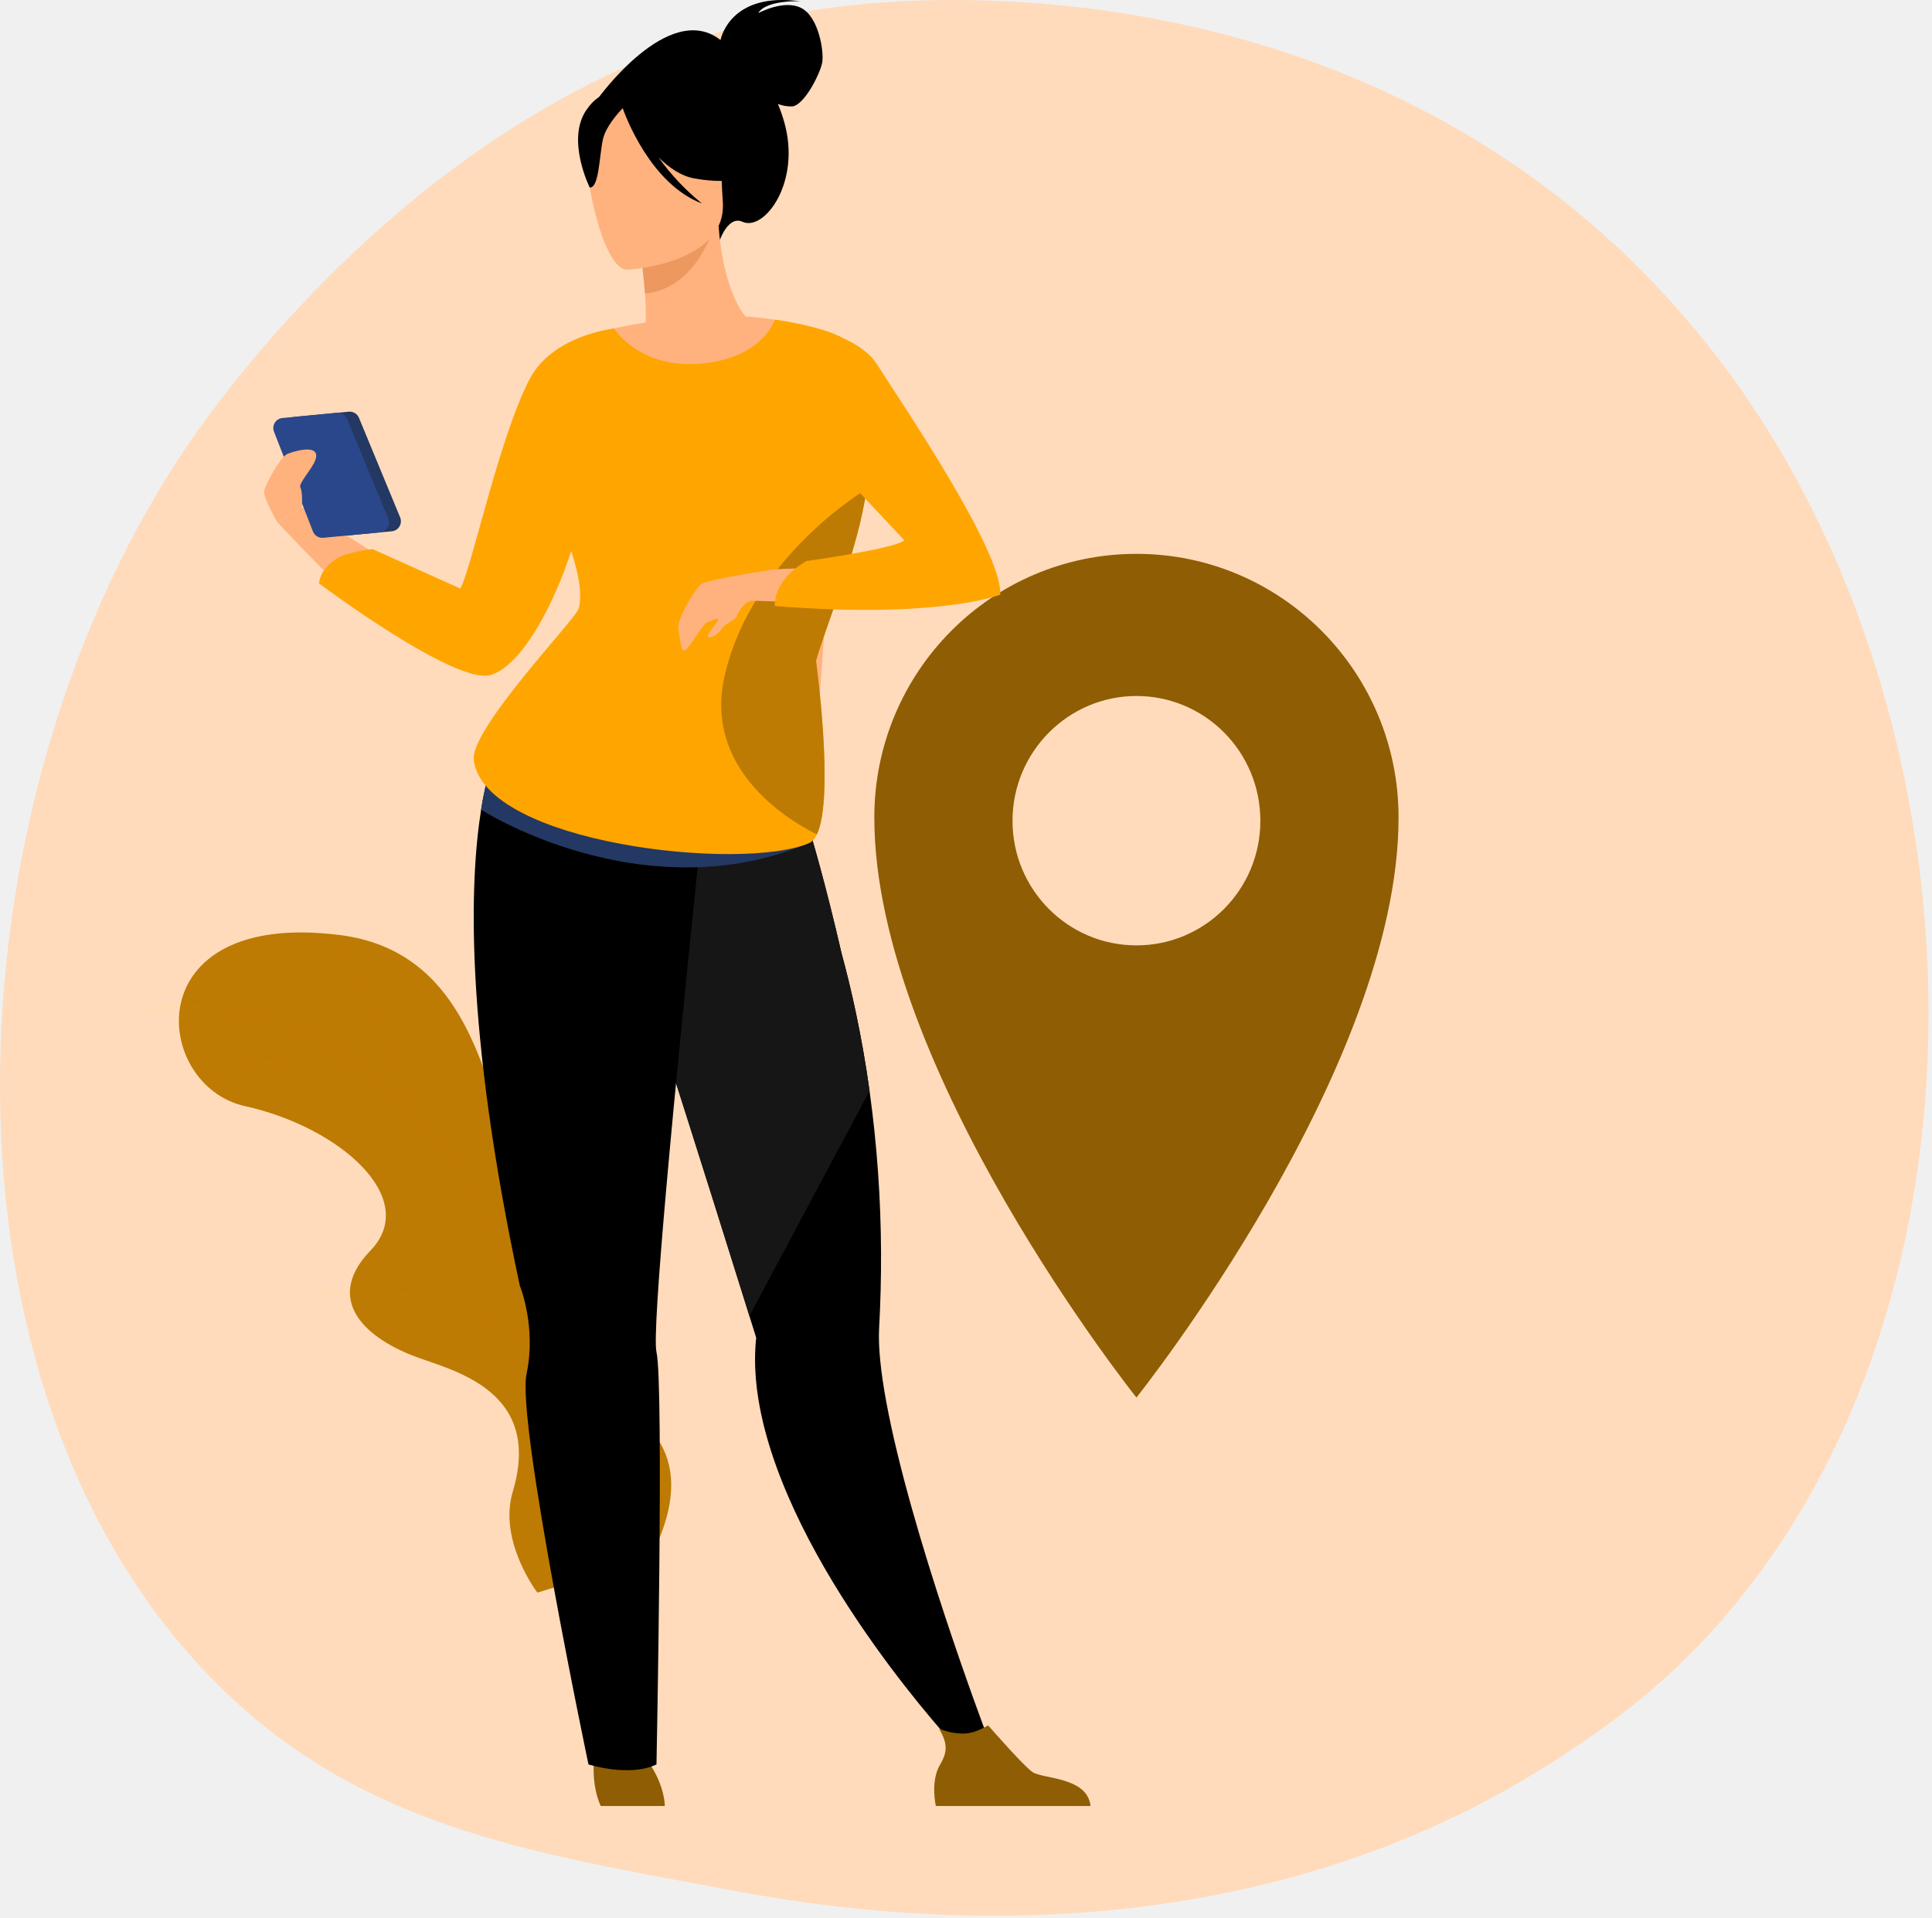
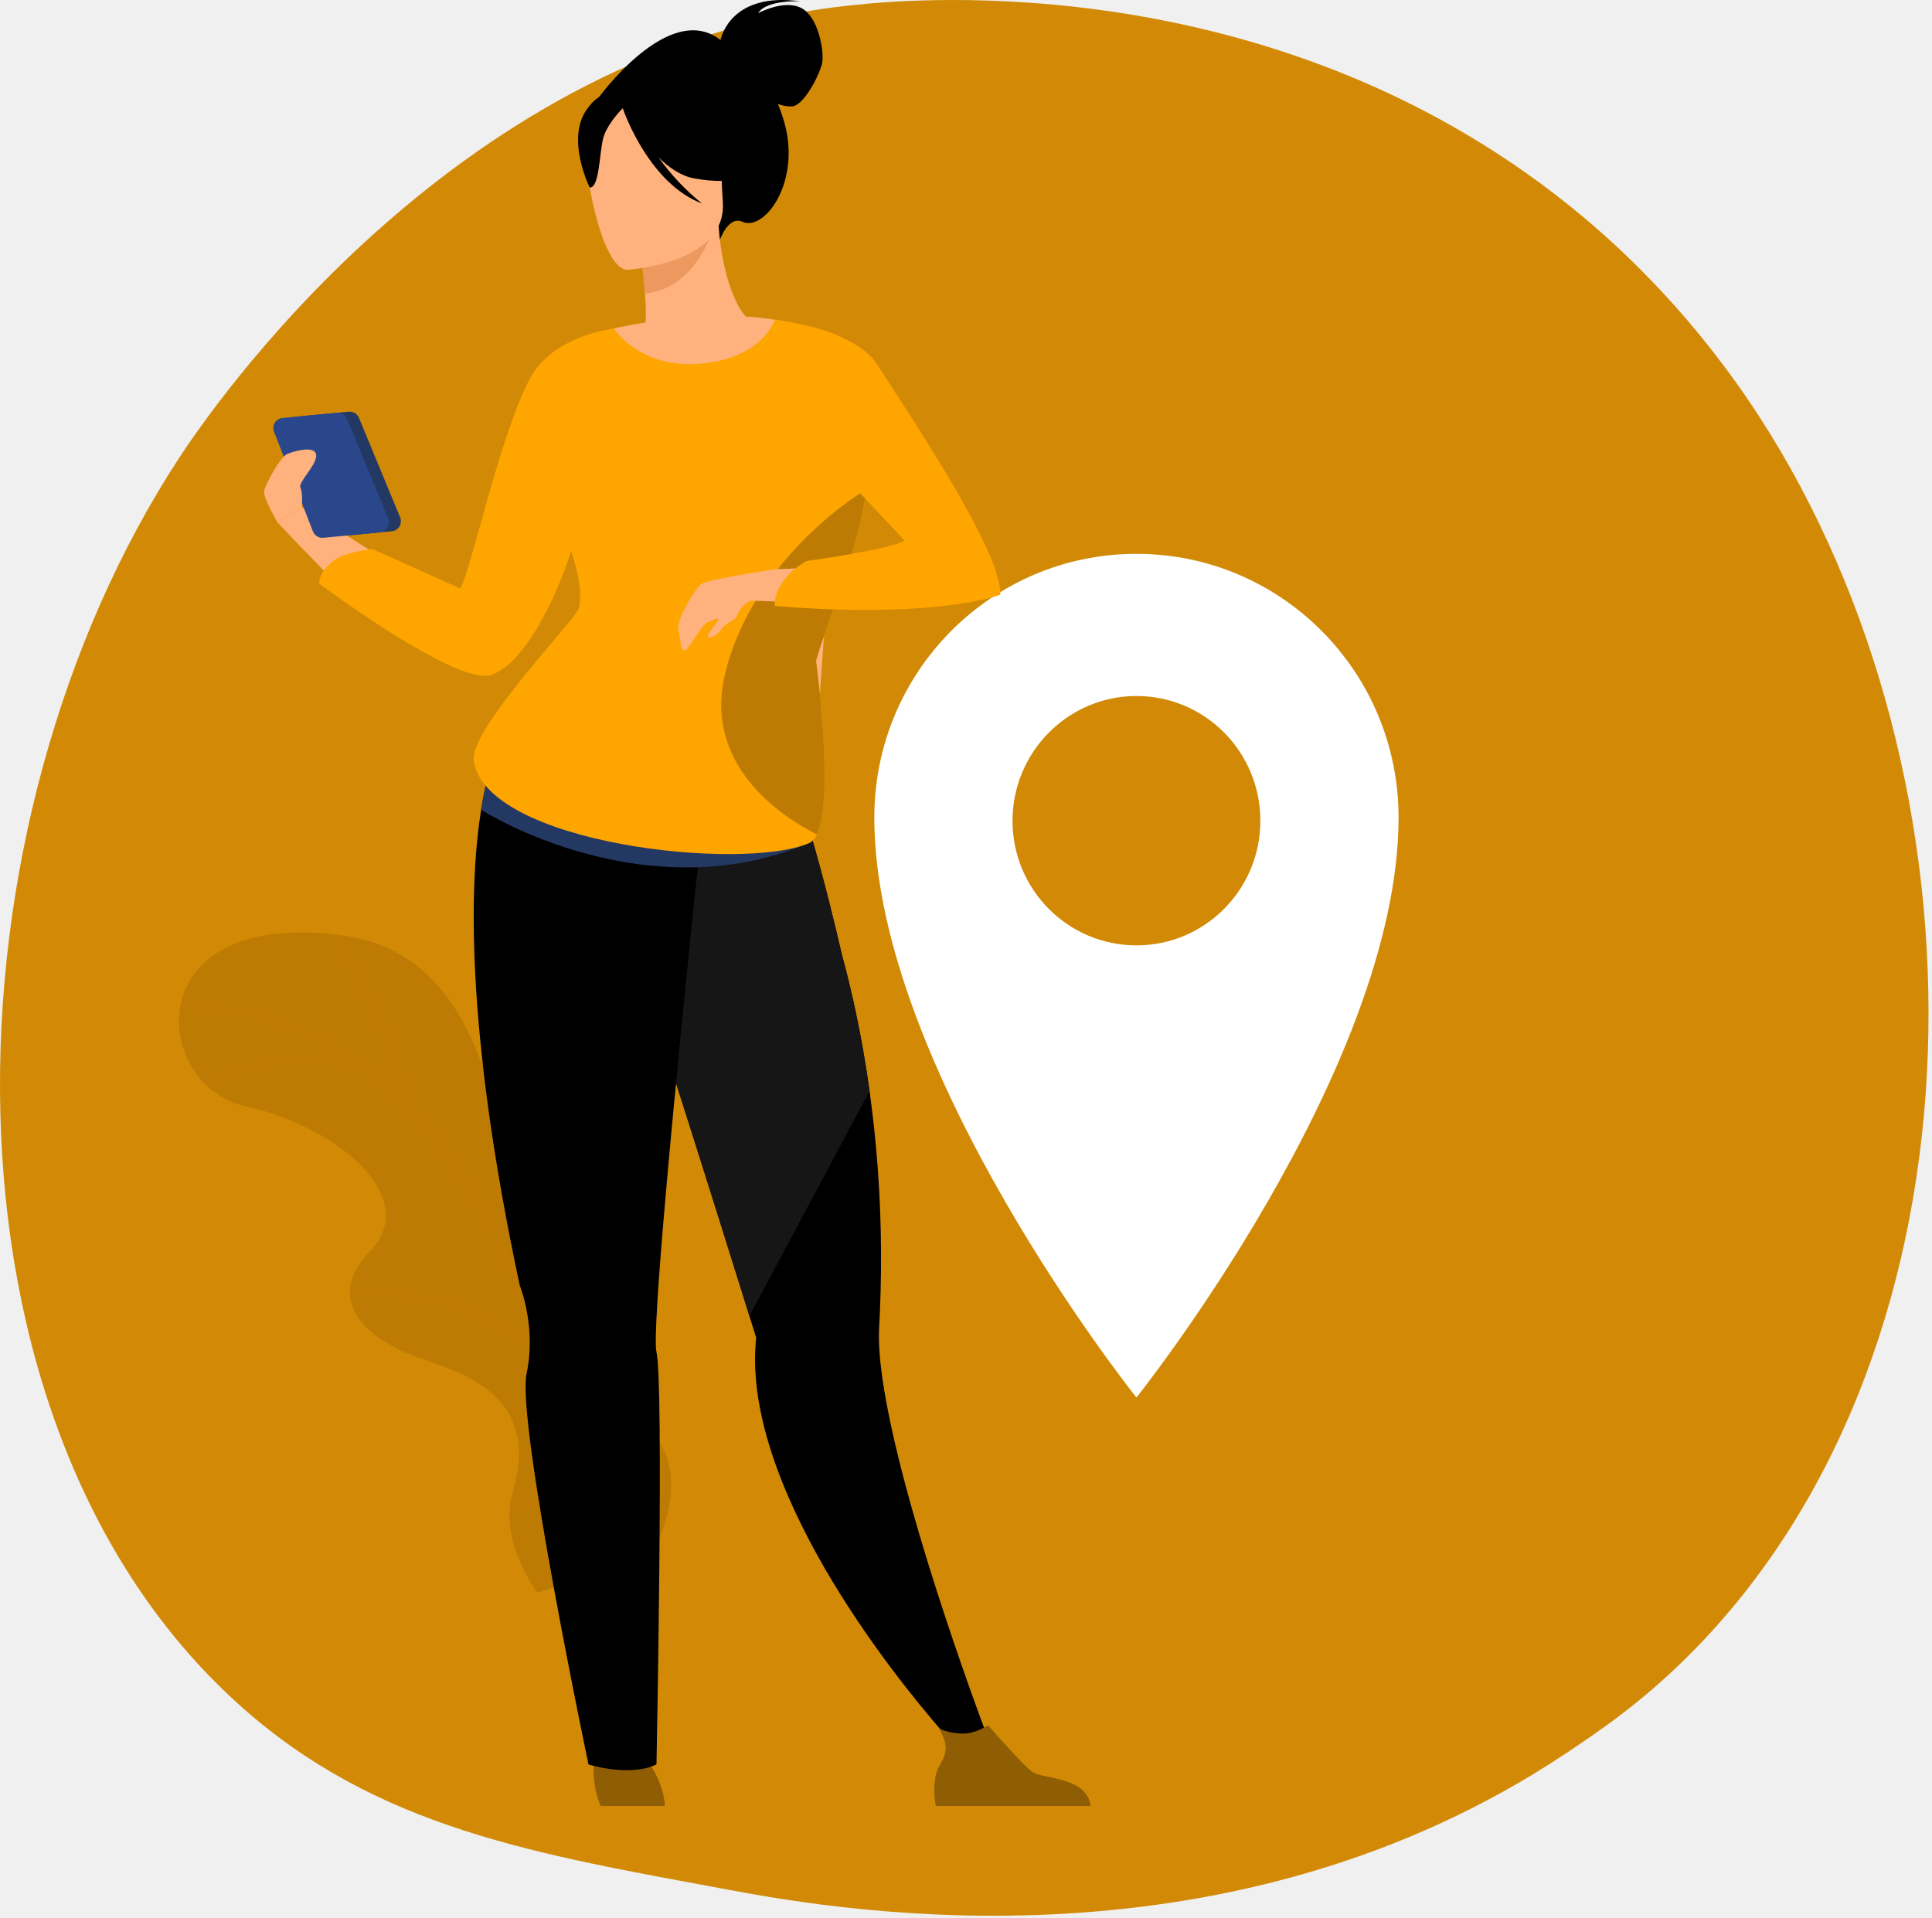
<svg xmlns="http://www.w3.org/2000/svg" width="132" height="131" viewBox="0 0 132 131" fill="none">
-   <path d="M115.909 112.573C112.479 116.108 109.41 118.185 107.061 119.754C84.146 135.051 57.953 130.642 49.854 129.135C36.788 126.704 25.759 124.988 16.283 116.429C-5.25 96.978 -4.203 56.404 12.251 31.269C14.202 28.289 30.631 3.942 56.881 0.511C57.523 0.427 58.002 0.379 58.422 0.335C62.483 -0.095 87.647 -2.364 108.166 14.823C111.103 17.284 115.83 21.721 120.214 28.49C136.241 53.238 136.292 91.567 115.909 112.573Z" fill="#FFDBBB" />
-   <path d="M44.461 106.393L36.719 108.819C36.719 108.819 34.017 105.305 35.036 101.909C37.114 94.979 30.899 93.642 28.379 92.693C24.579 91.262 22.268 88.599 25.31 85.448C28.751 81.883 23.203 77.003 16.733 75.576C10.402 74.179 9.232 62.121 23.212 63.886C31.561 64.94 32.844 73.038 34.465 76.974C36.085 80.909 42.208 79.358 41.698 84.946C41.262 89.719 38.884 93.844 42.345 95.947C45.806 98.05 47.09 101.222 44.461 106.393Z" fill="#bd7b04" />
-   <g style="mix-blend-mode:soft-light" opacity="0.5">
+   <g clip-path="url(#clip0_1373_51)">
+     <path d="M115.909 112.573C112.479 116.108 109.41 118.185 107.061 119.754C84.146 135.051 57.953 130.642 49.854 129.135C36.788 126.704 25.759 124.988 16.283 116.429C-5.25 96.978 -4.203 56.404 12.251 31.269C14.202 28.289 30.631 3.942 56.881 0.511C57.523 0.427 58.002 0.379 58.422 0.335C62.483 -0.095 87.647 -2.364 108.166 14.823C111.103 17.284 115.83 21.721 120.214 28.49C136.241 53.238 136.292 91.567 115.909 112.573Z" fill="#D28A06" />
+     <path d="M44.461 106.393L36.719 108.819C36.719 108.819 34.017 105.305 35.036 101.909C37.114 94.979 30.899 93.642 28.379 92.693C24.579 91.262 22.268 88.599 25.31 85.448C28.751 81.883 23.203 77.003 16.733 75.576C10.402 74.179 9.232 62.121 23.212 63.886C31.561 64.94 32.844 73.038 34.465 76.974C36.085 80.909 42.208 79.358 41.698 84.946C41.262 89.719 38.884 93.844 42.345 95.947C45.806 98.05 47.09 101.222 44.461 106.393Z" fill="#BD7B04" />
    <g style="mix-blend-mode:soft-light" opacity="0.5">
-       <path d="M41.335 108.161L41.165 108.182C41.153 108.077 39.817 97.543 35.344 87.499C31.223 78.246 23.519 67.528 10.215 69.013L10.196 68.843C16.118 68.182 21.442 69.842 26.02 73.777C29.677 76.921 32.867 81.515 35.502 87.433C39.985 97.499 41.322 108.056 41.335 108.161Z" fill="#bd7b04" />
+       <g style="mix-blend-mode:soft-light" opacity="0.5">
+         <path d="M41.335 108.161L41.165 108.182C41.153 108.077 39.817 97.543 35.344 87.499C31.223 78.246 23.519 67.528 10.215 69.013L10.196 68.843C16.118 68.182 21.442 69.842 26.02 73.777C29.677 76.921 32.867 81.515 35.502 87.433C39.985 97.499 41.322 108.056 41.335 108.161Z" fill="#BD7B04" />
+       </g>
+       <g style="mix-blend-mode:soft-light" opacity="0.5">
+         <path d="M27.862 75.504L27.693 75.535C26.673 69.928 22.214 62.906 22.169 62.836L22.313 62.744C22.358 62.814 26.836 69.864 27.862 75.504Z" fill="#BD7B04" />
+       </g>
+       <g style="mix-blend-mode:soft-light" opacity="0.5">
+         <path d="M24.74 72.966C18.164 71.263 13.54 74.518 13.494 74.551L13.394 74.412C13.44 74.378 18.126 71.076 24.783 72.8L24.74 72.966Z" fill="#BD7B04" />
+       </g>
+       <g style="mix-blend-mode:soft-light" opacity="0.5">
+         <path d="M37.91 94.224C33.668 87.094 22.596 88.488 22.49 88.511L22.443 88.346C22.546 88.314 33.778 86.943 38.058 94.137L37.91 94.224Z" fill="#BD7B04" />
+       </g>
+       <g style="mix-blend-mode:soft-light" opacity="0.5">
+         <path d="M36.938 90.944L36.767 90.961C36.246 85.693 40.545 80.608 40.589 80.557L40.719 80.668C40.676 80.718 36.423 85.749 36.938 90.944Z" fill="#BD7B04" />
+       </g>
+       <g style="mix-blend-mode:soft-light" opacity="0.5">
+         <path d="M40.919 106.529C39.743 103.604 34.717 102.572 34.666 102.562L34.7 102.394C34.91 102.436 39.867 103.454 41.078 106.465L40.919 106.529Z" fill="#BD7B04" />
+       </g>
+       <g style="mix-blend-mode:soft-light" opacity="0.5">
+         <path d="M40.636 104.03L40.467 104.053C40.132 101.583 42.857 97.862 43.753 96.638C43.88 96.466 43.989 96.316 44.003 96.286L44.159 96.356C44.14 96.4 44.067 96.499 43.891 96.74C43.005 97.949 40.311 101.629 40.636 104.03Z" fill="#BD7B04" />
+       </g>
    </g>
-     <g style="mix-blend-mode:soft-light" opacity="0.5">
-       <path d="M27.862 75.504L27.693 75.535C26.673 69.928 22.214 62.906 22.169 62.836L22.313 62.744C22.358 62.814 26.836 69.864 27.862 75.504Z" fill="#bd7b04" />
-     </g>
-     <g style="mix-blend-mode:soft-light" opacity="0.5">
-       <path d="M24.74 72.966C18.164 71.263 13.54 74.518 13.494 74.551L13.394 74.412C13.44 74.378 18.126 71.076 24.783 72.8L24.74 72.966Z" fill="#bd7b04" />
-     </g>
-     <g style="mix-blend-mode:soft-light" opacity="0.5">
-       <path d="M37.91 94.224C33.668 87.094 22.596 88.488 22.49 88.511L22.443 88.346C22.546 88.314 33.778 86.943 38.058 94.137L37.91 94.224Z" fill="#bd7b04" />
-     </g>
-     <g style="mix-blend-mode:soft-light" opacity="0.5">
-       <path d="M36.938 90.944L36.767 90.961C36.246 85.693 40.545 80.608 40.589 80.557L40.719 80.668C40.676 80.718 36.423 85.749 36.938 90.944Z" fill="#bd7b04" />
-     </g>
-     <g style="mix-blend-mode:soft-light" opacity="0.5">
-       <path d="M40.919 106.529C39.743 103.604 34.717 102.572 34.666 102.562L34.7 102.394C34.91 102.436 39.867 103.454 41.078 106.465L40.919 106.529Z" fill="#bd7b04" />
-     </g>
-     <g style="mix-blend-mode:soft-light" opacity="0.5">
-       <path d="M40.636 104.03L40.467 104.053C40.132 101.583 42.857 97.862 43.753 96.638C43.88 96.466 43.989 96.316 44.003 96.286L44.159 96.356C44.14 96.4 44.068 96.499 43.891 96.74C43.006 97.949 40.311 101.629 40.636 104.03Z" fill="#bd7b04" />
-     </g>
+     <path d="M77.645 37.842C67.752 37.842 59.736 45.904 59.736 55.856C59.736 73.06 77.645 95.488 77.645 95.488C77.645 95.488 95.554 73.06 95.554 55.856C95.554 45.904 87.538 37.842 77.645 37.842ZM77.645 64.594C72.961 64.594 69.178 60.78 69.178 56.082C69.178 51.383 72.976 47.555 77.645 47.555C82.329 47.555 86.112 51.368 86.112 56.082C86.112 60.78 82.329 64.594 77.645 64.594Z" fill="white" />
+     <path d="M20.103 28.487L23.829 28.129C23.975 28.115 24.121 28.149 24.247 28.224C24.372 28.3 24.47 28.414 24.526 28.55L27.339 35.352C27.38 35.451 27.397 35.559 27.389 35.666C27.381 35.773 27.349 35.877 27.294 35.969C27.238 36.061 27.163 36.139 27.072 36.196C26.982 36.254 26.879 36.289 26.772 36.299L22.895 36.671C22.747 36.685 22.599 36.651 22.472 36.572C22.346 36.494 22.248 36.377 22.193 36.238L19.531 29.421C19.493 29.322 19.478 29.215 19.487 29.11C19.497 29.004 19.53 28.901 19.586 28.811C19.641 28.72 19.717 28.644 19.807 28.587C19.896 28.531 19.998 28.497 20.103 28.487Z" fill="#233862" />
+     <path d="M67.351 118.364L65.374 119.419C65.374 119.419 54.682 108.031 52.112 97.103C51.654 95.152 51.468 93.228 51.665 91.402C51.665 91.402 51.51 90.908 51.237 90.032C51.225 89.994 51.213 89.955 51.201 89.916C51.083 89.532 50.94 89.08 50.781 88.569C50.265 86.917 49.556 84.658 48.748 82.085C46.887 76.165 42.631 62.813 40.812 57.259L53.883 52.508C53.883 52.508 55.368 55.909 57.502 65.153C57.83 66.36 58.159 67.694 58.467 69.148C58.815 70.795 59.141 72.595 59.411 74.54C59.919 78.208 60.181 81.905 60.195 85.608C60.202 87.262 60.162 88.977 60.064 90.747C59.993 92.045 60.185 93.774 60.545 95.741C62.192 104.734 67.351 118.364 67.351 118.364Z" fill="black" />
+     <path d="M74.508 123.396H63.94C63.94 123.396 63.545 121.703 64.239 120.55C64.853 119.531 64.618 118.95 64.163 118.107C64.724 118.351 65.332 118.466 65.943 118.444C66.469 118.413 67.026 118.173 67.514 117.888C67.969 118.409 69.917 120.626 70.525 121.066C71.216 121.564 74.295 121.386 74.508 123.396Z" fill="#8F5D03" />
+     <path d="M59.411 74.54L51.201 89.916C51.083 89.532 50.94 89.08 50.781 88.569C50.265 86.917 49.556 84.658 48.748 82.085C46.887 76.165 42.631 62.813 40.812 57.259L53.883 52.508C53.883 52.508 55.368 55.909 57.502 65.153C57.83 66.36 58.159 67.694 58.467 69.148C58.815 70.794 59.141 72.595 59.411 74.54Z" fill="#161616" />
+     <path d="M23.823 40.632C23.758 40.688 20.626 37.472 18.953 35.69L20.628 34.665L29.776 40.434L23.823 40.632Z" fill="#FFB27D" />
+     <path d="M40.599 120.073C40.599 120.073 40.353 121.875 41.042 123.396H45.421C45.421 123.396 45.453 122.082 44.338 120.435C43.224 118.788 40.599 120.073 40.599 120.073Z" fill="#8F5D03" />
+     <path d="M49.228 2.735C49.287 2.453 50.033 -0.558 54.685 0.091C54.685 0.091 52.364 -0.034 51.797 0.902C51.797 0.902 53.56 -0.068 54.752 0.551C55.943 1.171 56.299 3.519 56.18 4.25C56.062 4.981 54.953 7.211 54.119 7.271C53.788 7.281 53.458 7.223 53.149 7.103C53.316 7.502 53.458 7.91 53.577 8.325C54.763 12.452 52.216 15.837 50.726 15.153C49.77 14.715 49.189 16.382 49.189 16.382L40.828 6.767C40.828 6.767 45.69 -0.038 49.228 2.735Z" fill="black" />
+     <path d="M40.671 28.52C41.762 29.28 43.13 29.907 44.846 30.305C51.282 31.799 53.748 26.335 54.675 22.585C54.002 22.211 53.26 21.982 52.494 21.912C52.029 21.857 51.54 21.82 51.135 21.8C50.412 21.244 49.335 18.968 49.098 15.435L48.795 15.517L43.723 16.911C43.723 16.911 43.955 18.531 44.069 20.062C44.157 21.259 44.171 22.404 43.945 22.684C43.55 22.771 43.312 22.827 43.312 22.827L43.309 22.832C42.251 24.639 41.368 26.544 40.671 28.52Z" fill="#FFB27D" />
+     <path d="M43.722 16.912C43.722 16.912 43.955 18.53 44.068 20.063C46.942 19.773 48.275 17.026 48.794 15.518L43.722 16.912Z" fill="#ED985F" />
+     <path d="M42.864 18.432C42.864 18.432 49.684 18.054 49.384 13.791C49.084 9.528 49.763 6.609 45.396 6.67C41.028 6.731 40.298 8.417 40.053 9.865C39.808 11.312 41.082 18.421 42.864 18.432Z" fill="#FFB27D" />
+     <path d="M40.087 7.48C41.048 6.122 41.864 6.346 42.338 6.699C45.914 4.375 48.531 7.242 48.531 7.242C49.205 10.268 51.526 11.862 51.526 11.862C51.526 11.862 50.339 12.722 47.424 12.188C46.533 12.026 45.708 11.458 44.99 10.749C45.834 11.933 46.835 12.995 47.965 13.907C44.433 12.566 42.719 7.888 42.546 7.393C42.157 7.798 41.395 8.672 41.202 9.489C40.94 10.599 40.947 12.844 40.293 12.815C40.293 12.815 38.645 9.517 40.087 7.48Z" fill="black" />
+     <path d="M41.76 22.484C41.76 22.484 52.871 19.774 57.703 23.777L55.289 57.602L33.558 52.328C33.558 52.328 34.169 50.188 38.336 44.496C42.503 38.805 40.691 30.457 41.76 22.484Z" fill="#FFB27D" />
+     <path d="M48.237 53.836C48.237 53.836 48.225 53.951 48.202 54.17C48.192 54.263 48.179 54.377 48.166 54.51C48.072 55.387 47.895 57.068 47.667 59.256C47.071 64.992 46.135 74.206 45.497 81.478C44.998 87.165 44.681 91.665 44.853 92.387C45.367 94.562 44.853 120.556 44.853 120.556C43.006 121.446 40.206 120.556 40.206 120.556C40.206 120.556 35.286 97.132 35.975 93.876C36.663 90.62 35.514 87.841 35.514 87.841C31.695 69.972 32.113 60.068 32.871 55.327C33.017 54.347 33.236 53.379 33.525 52.432C33.597 52.19 33.684 51.952 33.786 51.72C42.212 49.443 48.237 53.836 48.237 53.836Z" fill="black" />
+     <path d="M55.289 57.601C52.87 58.616 50.287 59.177 47.667 59.256C45.56 59.317 43.454 59.116 41.396 58.658C37.229 57.747 34.056 56.062 32.872 55.327C33.018 54.347 33.236 53.379 33.525 52.432C36.09 50.597 42.433 52.353 47.614 54.299C47.799 54.369 47.983 54.439 48.166 54.51C52.135 56.034 55.289 57.601 55.289 57.601Z" fill="#233862" />
+     <path d="M59.201 33.424C58.665 37.493 56.519 42.473 55.752 45.153C55.752 45.153 57.033 54.459 55.81 57.014C55.671 57.306 55.499 57.509 55.288 57.601C50.757 59.584 33.112 57.658 32.367 51.941C32.096 49.863 39.088 42.555 39.495 41.669C39.665 41.302 39.845 40.113 39.025 37.649C37.863 41.247 35.717 45.403 33.558 46.111C31.186 46.891 21.806 39.87 21.806 39.87C21.806 39.87 21.752 39.017 22.938 38.21C23.7 37.691 25.452 37.516 25.452 37.516L31.45 40.212C32.202 38.918 34.078 29.968 36.172 25.927C37.746 22.89 41.949 22.45 41.949 22.45C41.949 22.45 43.699 25.237 47.929 24.842C52.16 24.446 52.934 21.845 52.934 21.845C52.934 21.845 56.687 22.346 57.843 23.283C58.043 23.446 59.904 28.093 59.201 33.424Z" fill="#FFA500" />
+     <path d="M55.752 45.153C55.752 45.153 57.033 54.459 55.81 57.014C52.509 55.349 48.206 51.757 49.516 46.143C51.418 37.987 59.201 33.424 59.201 33.424C58.664 37.493 56.519 42.473 55.752 45.153Z" fill="#BD7B04" />
+     <path d="M52.934 38.898C52.934 38.898 48.235 39.583 47.86 39.935C47.485 40.287 46.188 42.335 46.348 43.047C46.508 43.759 46.491 44.493 46.779 44.443C47.067 44.392 48.005 42.582 48.36 42.499C48.715 42.416 49.007 42.172 49.05 42.331C49.093 42.49 48.328 43.251 48.366 43.468C48.404 43.684 49.006 43.431 49.276 43.011C49.546 42.59 50.221 42.383 50.322 42.121C50.424 41.859 50.889 40.992 51.522 41.032C52.154 41.072 52.934 38.898 52.934 38.898Z" fill="#FFB27D" />
+     <path d="M57.506 38.712L52.934 38.898L51.37 41.041L57.588 41.25L57.506 38.712Z" fill="#FFB27D" />
+     <path d="M52.934 21.846C52.934 21.846 58.384 22.495 59.884 24.843C61.781 27.811 68.484 37.654 68.34 40.633C68.34 40.633 64.164 42.304 52.939 41.408C52.939 41.408 52.735 39.702 55.096 38.334C55.096 38.334 61.123 37.505 61.787 36.917L57.312 32.141L52.934 21.846Z" fill="#FFA500" />
+     <path d="M19.291 28.561L23.018 28.204C23.163 28.19 23.309 28.223 23.435 28.299C23.56 28.374 23.658 28.488 23.714 28.624L26.527 35.426C26.568 35.526 26.586 35.633 26.578 35.74C26.57 35.848 26.537 35.952 26.482 36.044C26.427 36.136 26.351 36.214 26.26 36.271C26.17 36.328 26.067 36.364 25.961 36.374L22.084 36.746C21.936 36.76 21.788 36.725 21.661 36.647C21.534 36.569 21.436 36.452 21.382 36.313L18.72 29.496C18.681 29.397 18.666 29.29 18.675 29.184C18.685 29.078 18.718 28.976 18.774 28.885C18.829 28.795 18.905 28.718 18.995 28.662C19.084 28.606 19.186 28.571 19.291 28.561Z" fill="#2B478B" />
+     <path d="M18.953 35.69C18.953 35.69 17.969 33.985 18.043 33.565C18.116 33.145 19.135 31.197 19.658 31.003C20.592 30.657 21.904 30.443 21.544 31.432C21.306 32.084 20.363 33.029 20.527 33.326C20.691 33.623 20.628 34.665 20.628 34.665L18.953 35.69Z" fill="#FFB27D" />
  </g>
-   <path d="M77.645 37.842C67.752 37.842 59.736 45.904 59.736 55.856C59.736 73.06 77.645 95.488 77.645 95.488C77.645 95.488 95.554 73.06 95.554 55.856C95.554 45.904 87.538 37.842 77.645 37.842ZM77.645 64.594C72.961 64.594 69.178 60.78 69.178 56.082C69.178 51.383 72.976 47.555 77.645 47.555C82.329 47.555 86.112 51.368 86.112 56.082C86.112 60.78 82.329 64.594 77.645 64.594Z" fill="#8f5d03" />
-   <path d="M20.103 28.487L23.829 28.129C23.975 28.115 24.121 28.149 24.247 28.224C24.372 28.3 24.47 28.414 24.526 28.55L27.339 35.352C27.38 35.451 27.397 35.559 27.389 35.666C27.381 35.773 27.349 35.877 27.294 35.969C27.238 36.061 27.163 36.139 27.072 36.196C26.982 36.254 26.879 36.289 26.772 36.299L22.895 36.671C22.747 36.685 22.599 36.651 22.472 36.572C22.346 36.494 22.248 36.377 22.193 36.238L19.531 29.421C19.493 29.322 19.478 29.215 19.487 29.11C19.497 29.004 19.53 28.901 19.586 28.811C19.641 28.72 19.717 28.644 19.807 28.587C19.896 28.531 19.998 28.497 20.103 28.487Z" fill="#233862" />
-   <path d="M67.351 118.364L65.374 119.419C65.374 119.419 54.682 108.031 52.112 97.103C51.654 95.152 51.468 93.228 51.665 91.402C51.665 91.402 51.51 90.908 51.237 90.032C51.225 89.994 51.213 89.955 51.201 89.916C51.083 89.532 50.94 89.08 50.781 88.569C50.265 86.917 49.556 84.658 48.748 82.085C46.887 76.165 42.631 62.813 40.812 57.259L53.883 52.508C53.883 52.508 55.368 55.909 57.502 65.153C57.83 66.36 58.159 67.694 58.467 69.148C58.815 70.795 59.141 72.595 59.411 74.54C59.919 78.208 60.181 81.905 60.195 85.608C60.202 87.262 60.162 88.977 60.064 90.747C59.993 92.045 60.185 93.774 60.545 95.741C62.192 104.734 67.351 118.364 67.351 118.364Z" fill="black" />
-   <path d="M74.508 123.396H63.94C63.94 123.396 63.545 121.703 64.239 120.55C64.853 119.531 64.618 118.95 64.163 118.107C64.724 118.351 65.332 118.466 65.943 118.444C66.469 118.413 67.026 118.173 67.514 117.888C67.969 118.409 69.917 120.626 70.525 121.066C71.216 121.564 74.295 121.386 74.508 123.396Z" fill="#8f5d03" />
-   <path d="M59.411 74.54L51.201 89.916C51.083 89.532 50.94 89.08 50.781 88.569C50.265 86.917 49.556 84.658 48.748 82.085C46.887 76.165 42.631 62.813 40.812 57.259L53.883 52.508C53.883 52.508 55.368 55.909 57.502 65.153C57.83 66.36 58.159 67.694 58.467 69.148C58.815 70.794 59.141 72.595 59.411 74.54Z" fill="#161616" />
-   <path d="M23.823 40.632C23.758 40.688 20.626 37.472 18.953 35.69L20.628 34.665L29.776 40.434L23.823 40.632Z" fill="#FFB27D" />
-   <path d="M40.599 120.073C40.599 120.073 40.353 121.875 41.042 123.396H45.421C45.421 123.396 45.453 122.082 44.338 120.435C43.224 118.788 40.599 120.073 40.599 120.073Z" fill="#8f5d03" />
-   <path d="M49.228 2.735C49.287 2.453 50.033 -0.558 54.685 0.091C54.685 0.091 52.364 -0.034 51.797 0.902C51.797 0.902 53.56 -0.068 54.752 0.551C55.943 1.171 56.299 3.519 56.18 4.25C56.062 4.981 54.953 7.211 54.119 7.271C53.788 7.281 53.458 7.223 53.149 7.103C53.316 7.502 53.458 7.91 53.577 8.325C54.763 12.452 52.216 15.837 50.726 15.153C49.77 14.715 49.189 16.382 49.189 16.382L40.828 6.767C40.828 6.767 45.69 -0.038 49.228 2.735Z" fill="black" />
-   <path d="M40.671 28.52C41.762 29.28 43.13 29.907 44.846 30.305C51.282 31.799 53.748 26.335 54.675 22.585C54.002 22.211 53.26 21.982 52.494 21.912C52.029 21.857 51.54 21.82 51.135 21.8C50.412 21.244 49.335 18.968 49.098 15.435L48.795 15.517L43.723 16.911C43.723 16.911 43.955 18.531 44.069 20.062C44.157 21.259 44.171 22.404 43.945 22.684C43.55 22.771 43.312 22.827 43.312 22.827C43.311 22.829 43.31 22.83 43.309 22.832C42.251 24.639 41.368 26.544 40.671 28.52Z" fill="#FFB27D" />
-   <path d="M43.722 16.912C43.722 16.912 43.955 18.53 44.068 20.063C46.942 19.773 48.275 17.026 48.794 15.518L43.722 16.912Z" fill="#ED985F" />
-   <path d="M42.864 18.432C42.864 18.432 49.684 18.054 49.384 13.791C49.084 9.528 49.763 6.609 45.396 6.67C41.028 6.731 40.298 8.417 40.053 9.865C39.808 11.312 41.082 18.421 42.864 18.432Z" fill="#FFB27D" />
-   <path d="M40.087 7.48C41.048 6.122 41.864 6.346 42.338 6.699C45.914 4.375 48.531 7.242 48.531 7.242C49.205 10.268 51.526 11.862 51.526 11.862C51.526 11.862 50.339 12.722 47.424 12.188C46.533 12.026 45.708 11.458 44.99 10.749C45.834 11.933 46.835 12.995 47.965 13.907C44.433 12.566 42.719 7.888 42.546 7.393C42.157 7.798 41.395 8.672 41.202 9.489C40.94 10.599 40.947 12.844 40.293 12.815C40.293 12.815 38.645 9.517 40.087 7.48Z" fill="black" />
-   <path d="M41.76 22.484C41.76 22.484 52.871 19.774 57.703 23.777L55.289 57.602L33.558 52.328C33.558 52.328 34.169 50.188 38.336 44.496C42.503 38.805 40.691 30.457 41.76 22.484Z" fill="#FFB27D" />
-   <path d="M48.237 53.836C48.237 53.836 48.225 53.951 48.202 54.17C48.192 54.263 48.179 54.377 48.166 54.51C48.072 55.387 47.895 57.068 47.667 59.256C47.071 64.992 46.135 74.206 45.497 81.478C44.998 87.165 44.681 91.665 44.853 92.387C45.367 94.562 44.853 120.556 44.853 120.556C43.006 121.446 40.206 120.556 40.206 120.556C40.206 120.556 35.286 97.132 35.975 93.876C36.663 90.62 35.514 87.841 35.514 87.841C31.695 69.972 32.113 60.068 32.871 55.327C33.017 54.347 33.236 53.379 33.525 52.432C33.597 52.19 33.684 51.952 33.786 51.72C42.212 49.443 48.237 53.836 48.237 53.836Z" fill="black" />
-   <path d="M55.289 57.601C52.87 58.616 50.287 59.177 47.667 59.256C45.56 59.317 43.454 59.116 41.396 58.658C37.229 57.747 34.056 56.062 32.872 55.327C33.018 54.347 33.236 53.379 33.525 52.432C36.09 50.597 42.433 52.353 47.614 54.299C47.799 54.369 47.983 54.439 48.166 54.51C52.135 56.034 55.289 57.601 55.289 57.601Z" fill="#233862" />
-   <path d="M59.201 33.424C58.665 37.493 56.519 42.473 55.752 45.153C55.752 45.153 57.033 54.459 55.81 57.014C55.671 57.306 55.499 57.509 55.288 57.601C50.757 59.584 33.112 57.658 32.367 51.941C32.096 49.863 39.088 42.555 39.495 41.669C39.665 41.302 39.845 40.113 39.025 37.649C37.863 41.247 35.717 45.403 33.558 46.111C31.186 46.891 21.806 39.87 21.806 39.87C21.806 39.87 21.752 39.017 22.938 38.21C23.7 37.691 25.452 37.516 25.452 37.516L31.45 40.212C32.202 38.918 34.078 29.968 36.172 25.927C37.746 22.89 41.949 22.45 41.949 22.45C41.949 22.45 43.699 25.237 47.929 24.842C52.16 24.446 52.934 21.845 52.934 21.845C52.934 21.845 56.687 22.346 57.843 23.283C58.043 23.446 59.904 28.093 59.201 33.424Z" fill="#FFA500" />
-   <path d="M55.752 45.153C55.752 45.153 57.033 54.459 55.81 57.014C52.509 55.349 48.206 51.757 49.516 46.143C51.418 37.987 59.201 33.424 59.201 33.424C58.664 37.493 56.519 42.473 55.752 45.153Z" fill="#bd7b04" />
-   <path d="M52.934 38.898C52.934 38.898 48.235 39.583 47.86 39.935C47.485 40.287 46.188 42.335 46.348 43.047C46.508 43.759 46.491 44.493 46.779 44.443C47.067 44.392 48.005 42.582 48.36 42.499C48.715 42.416 49.007 42.172 49.05 42.331C49.093 42.49 48.328 43.251 48.366 43.468C48.404 43.684 49.006 43.431 49.276 43.011C49.546 42.59 50.221 42.383 50.322 42.121C50.424 41.859 50.889 40.992 51.522 41.032C52.154 41.072 52.934 38.898 52.934 38.898Z" fill="#FFB27D" />
-   <path d="M57.506 38.712L52.934 38.898L51.37 41.041L57.588 41.25L57.506 38.712Z" fill="#FFB27D" />
-   <path d="M52.934 21.846C52.934 21.846 58.384 22.495 59.884 24.843C61.781 27.811 68.484 37.654 68.34 40.633C68.34 40.633 64.164 42.304 52.939 41.408C52.939 41.408 52.735 39.702 55.096 38.334C55.096 38.334 61.123 37.505 61.787 36.917L57.312 32.141L52.934 21.846Z" fill="#FFA500" />
-   <path d="M19.291 28.561L23.018 28.204C23.163 28.19 23.309 28.223 23.435 28.299C23.56 28.374 23.658 28.488 23.714 28.624L26.527 35.426C26.568 35.526 26.586 35.633 26.578 35.74C26.57 35.848 26.537 35.952 26.482 36.044C26.427 36.136 26.351 36.214 26.26 36.271C26.17 36.328 26.067 36.364 25.961 36.374L22.084 36.746C21.936 36.76 21.788 36.725 21.661 36.647C21.534 36.569 21.436 36.452 21.382 36.313L18.72 29.496C18.681 29.397 18.666 29.29 18.675 29.184C18.685 29.078 18.718 28.976 18.774 28.885C18.829 28.795 18.905 28.718 18.995 28.662C19.084 28.606 19.186 28.571 19.291 28.561Z" fill="#2B478B" />
-   <path d="M18.953 35.69C18.953 35.69 17.969 33.985 18.043 33.565C18.116 33.145 19.135 31.197 19.658 31.003C20.592 30.657 21.904 30.443 21.544 31.432C21.306 32.084 20.363 33.029 20.527 33.326C20.691 33.623 20.628 34.665 20.628 34.665L18.953 35.69Z" fill="#FFB27D" />
+   <defs>
+     <clipPath id="clip0_1373_51">
+       <rect width="132" height="131" fill="white" />
+     </clipPath>
+   </defs>
</svg>
